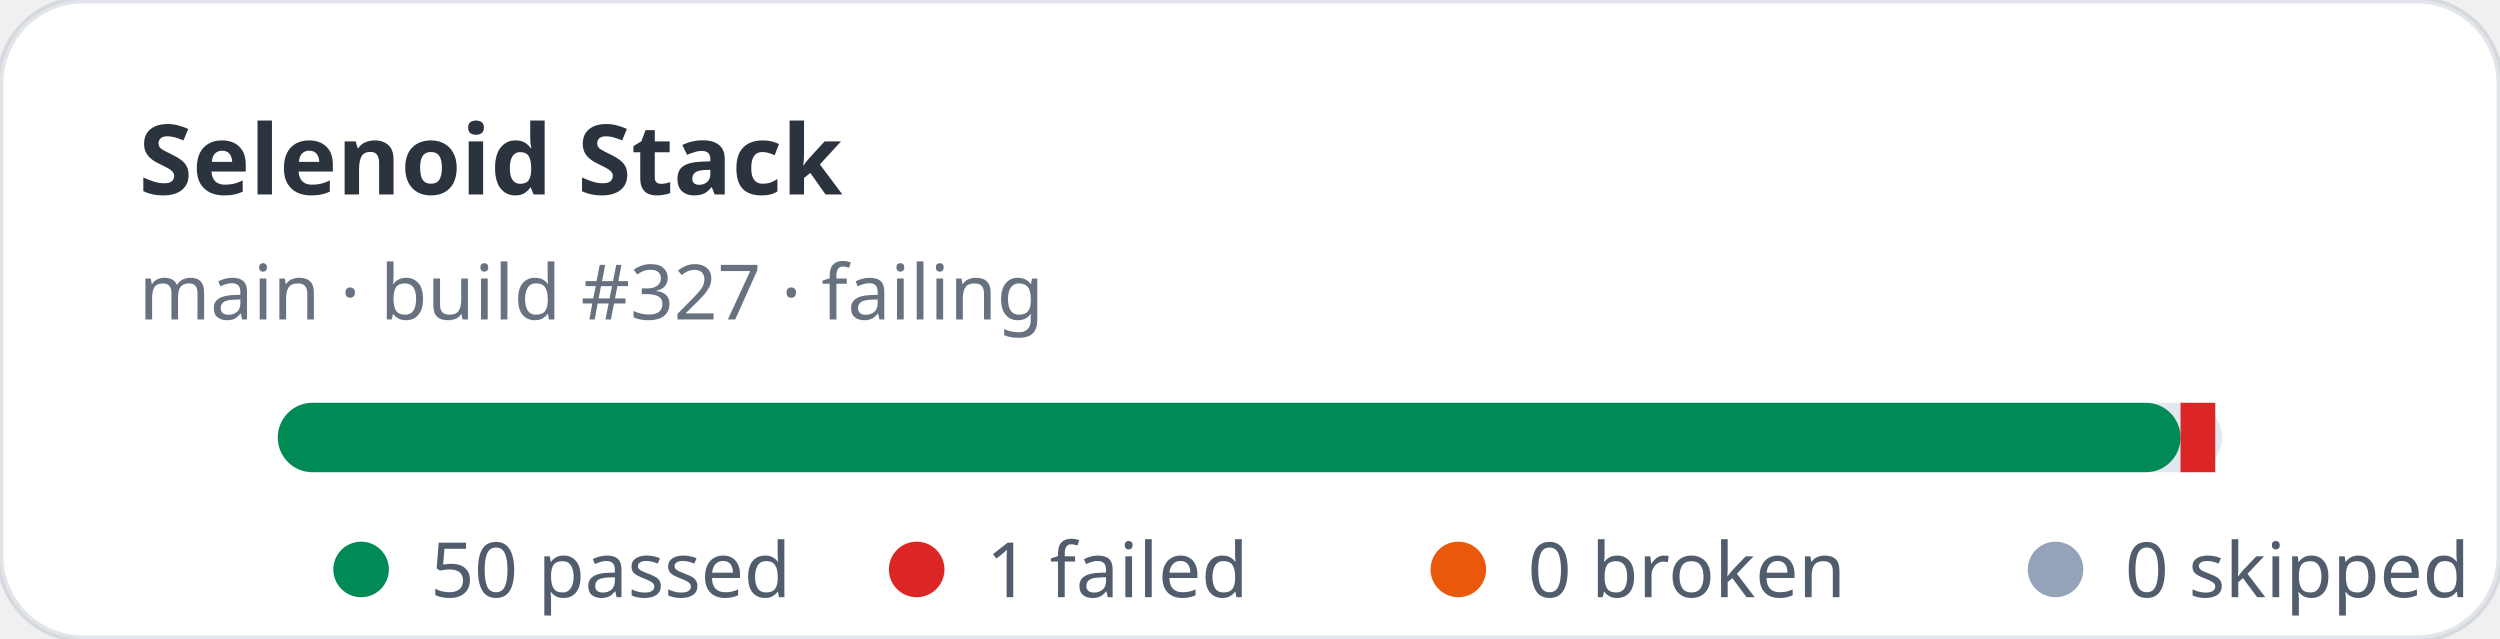
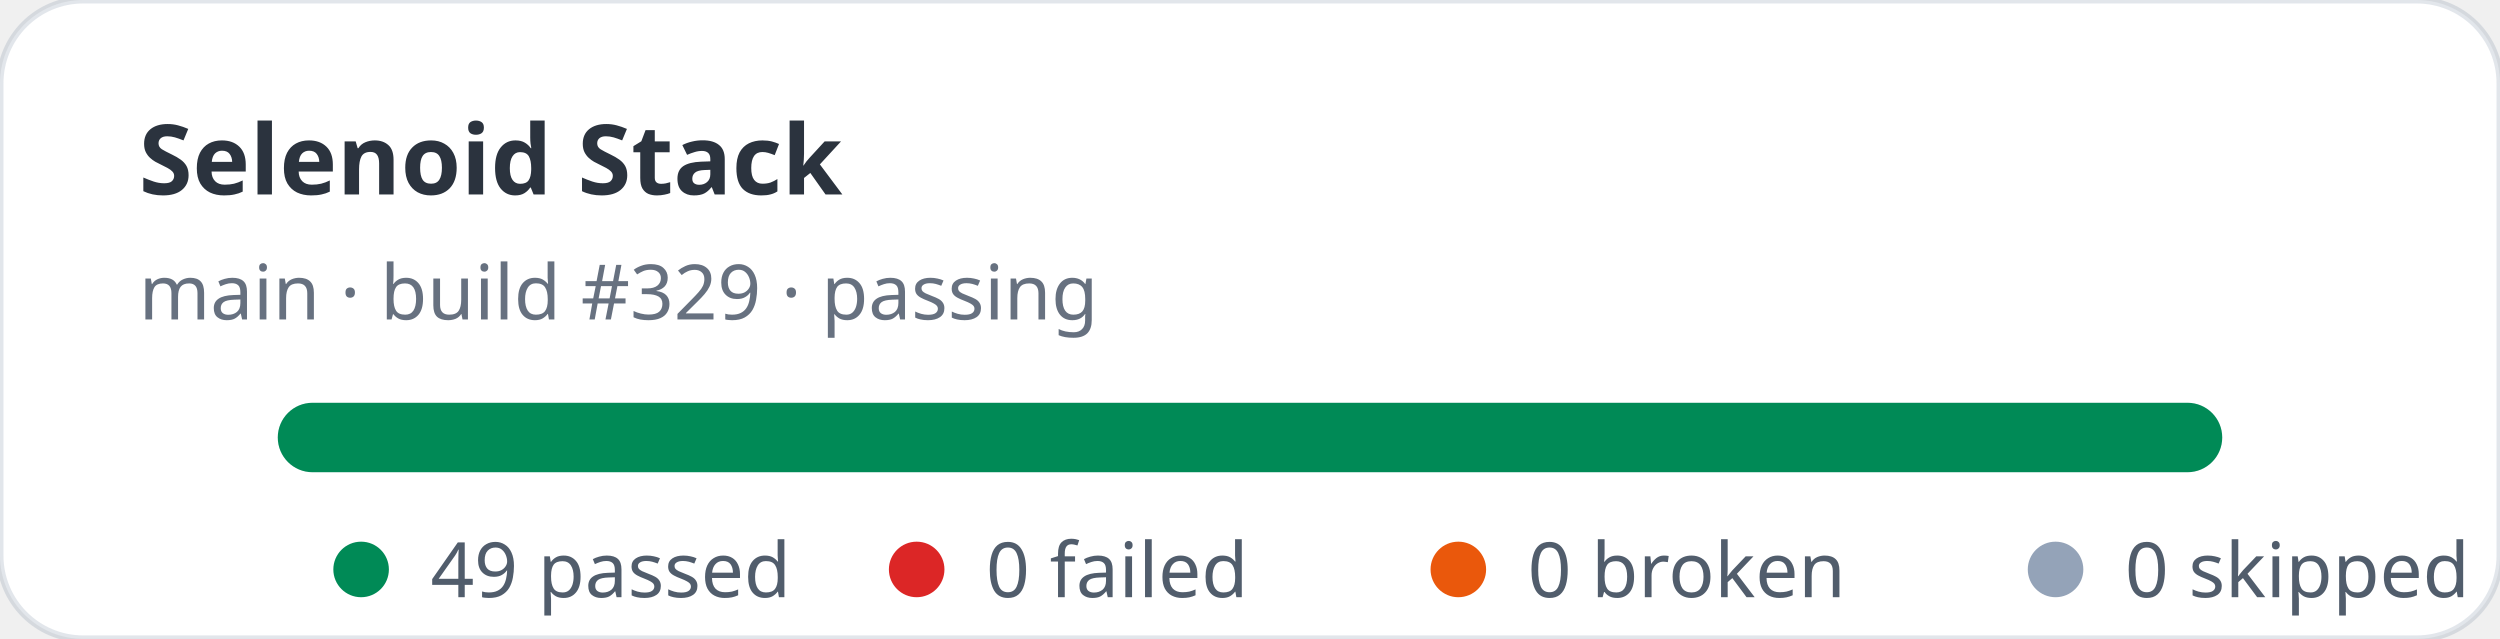
- <svg xmlns="http://www.w3.org/2000/svg" width="360" height="92" viewBox="0 0 360 92" role="img" aria-label="Selenoid Stack stats: 50 passed, 1 failed">
+ <svg xmlns="http://www.w3.org/2000/svg" width="360" height="92" viewBox="0 0 360 92" role="img" aria-label="Selenoid Stack stats: 49 passed, 0 failed">
  <rect width="360" height="92" rx="12" fill="#ffffff" stroke="rgba(11,48,86,0.12)" />
  <text x="20" y="28" fill="rgba(1,10,24,0.83)" font-family="ui-sans-serif,system-ui,sans-serif" font-size="14" font-weight="700">Selenoid Stack</text>
-   <text x="20" y="46" fill="rgba(2,19,44,0.6)" font-family="ui-sans-serif,system-ui,sans-serif" font-size="11">main · build #327 · failing</text>
+   <text x="20" y="46" fill="rgba(2,19,44,0.6)" font-family="ui-sans-serif,system-ui,sans-serif" font-size="11">main · build #329 · passing</text>
  <rect x="40" y="58" width="280" height="10" rx="5" fill="#e2e8f0" />
-   <rect x="40" y="58" width="274" height="10" rx="5" fill="#008a56" />
-   <rect x="314" y="58" width="5" height="10" fill="#dc2626" />
+   <rect x="40" y="58" width="280" height="10" rx="5" fill="#008a56" />
  <g font-family="ui-sans-serif,system-ui,sans-serif" font-size="11" fill="rgba(1,18,40,0.68)">
    <circle cx="52" cy="82" r="4" fill="#008a56" />
-     <text x="62" y="86">50 passed</text>
+     <text x="62" y="86">49 passed</text>
    <circle cx="132" cy="82" r="4" fill="#dc2626" />
-     <text x="142" y="86">1 failed</text>
+     <text x="142" y="86">0 failed</text>
    <circle cx="210" cy="82" r="4" fill="#ea580c" />
    <text x="220" y="86">0 broken</text>
    <circle cx="296" cy="82" r="4" fill="#94a3b8" />
    <text x="306" y="86">0 skipped</text>
  </g>
</svg>
